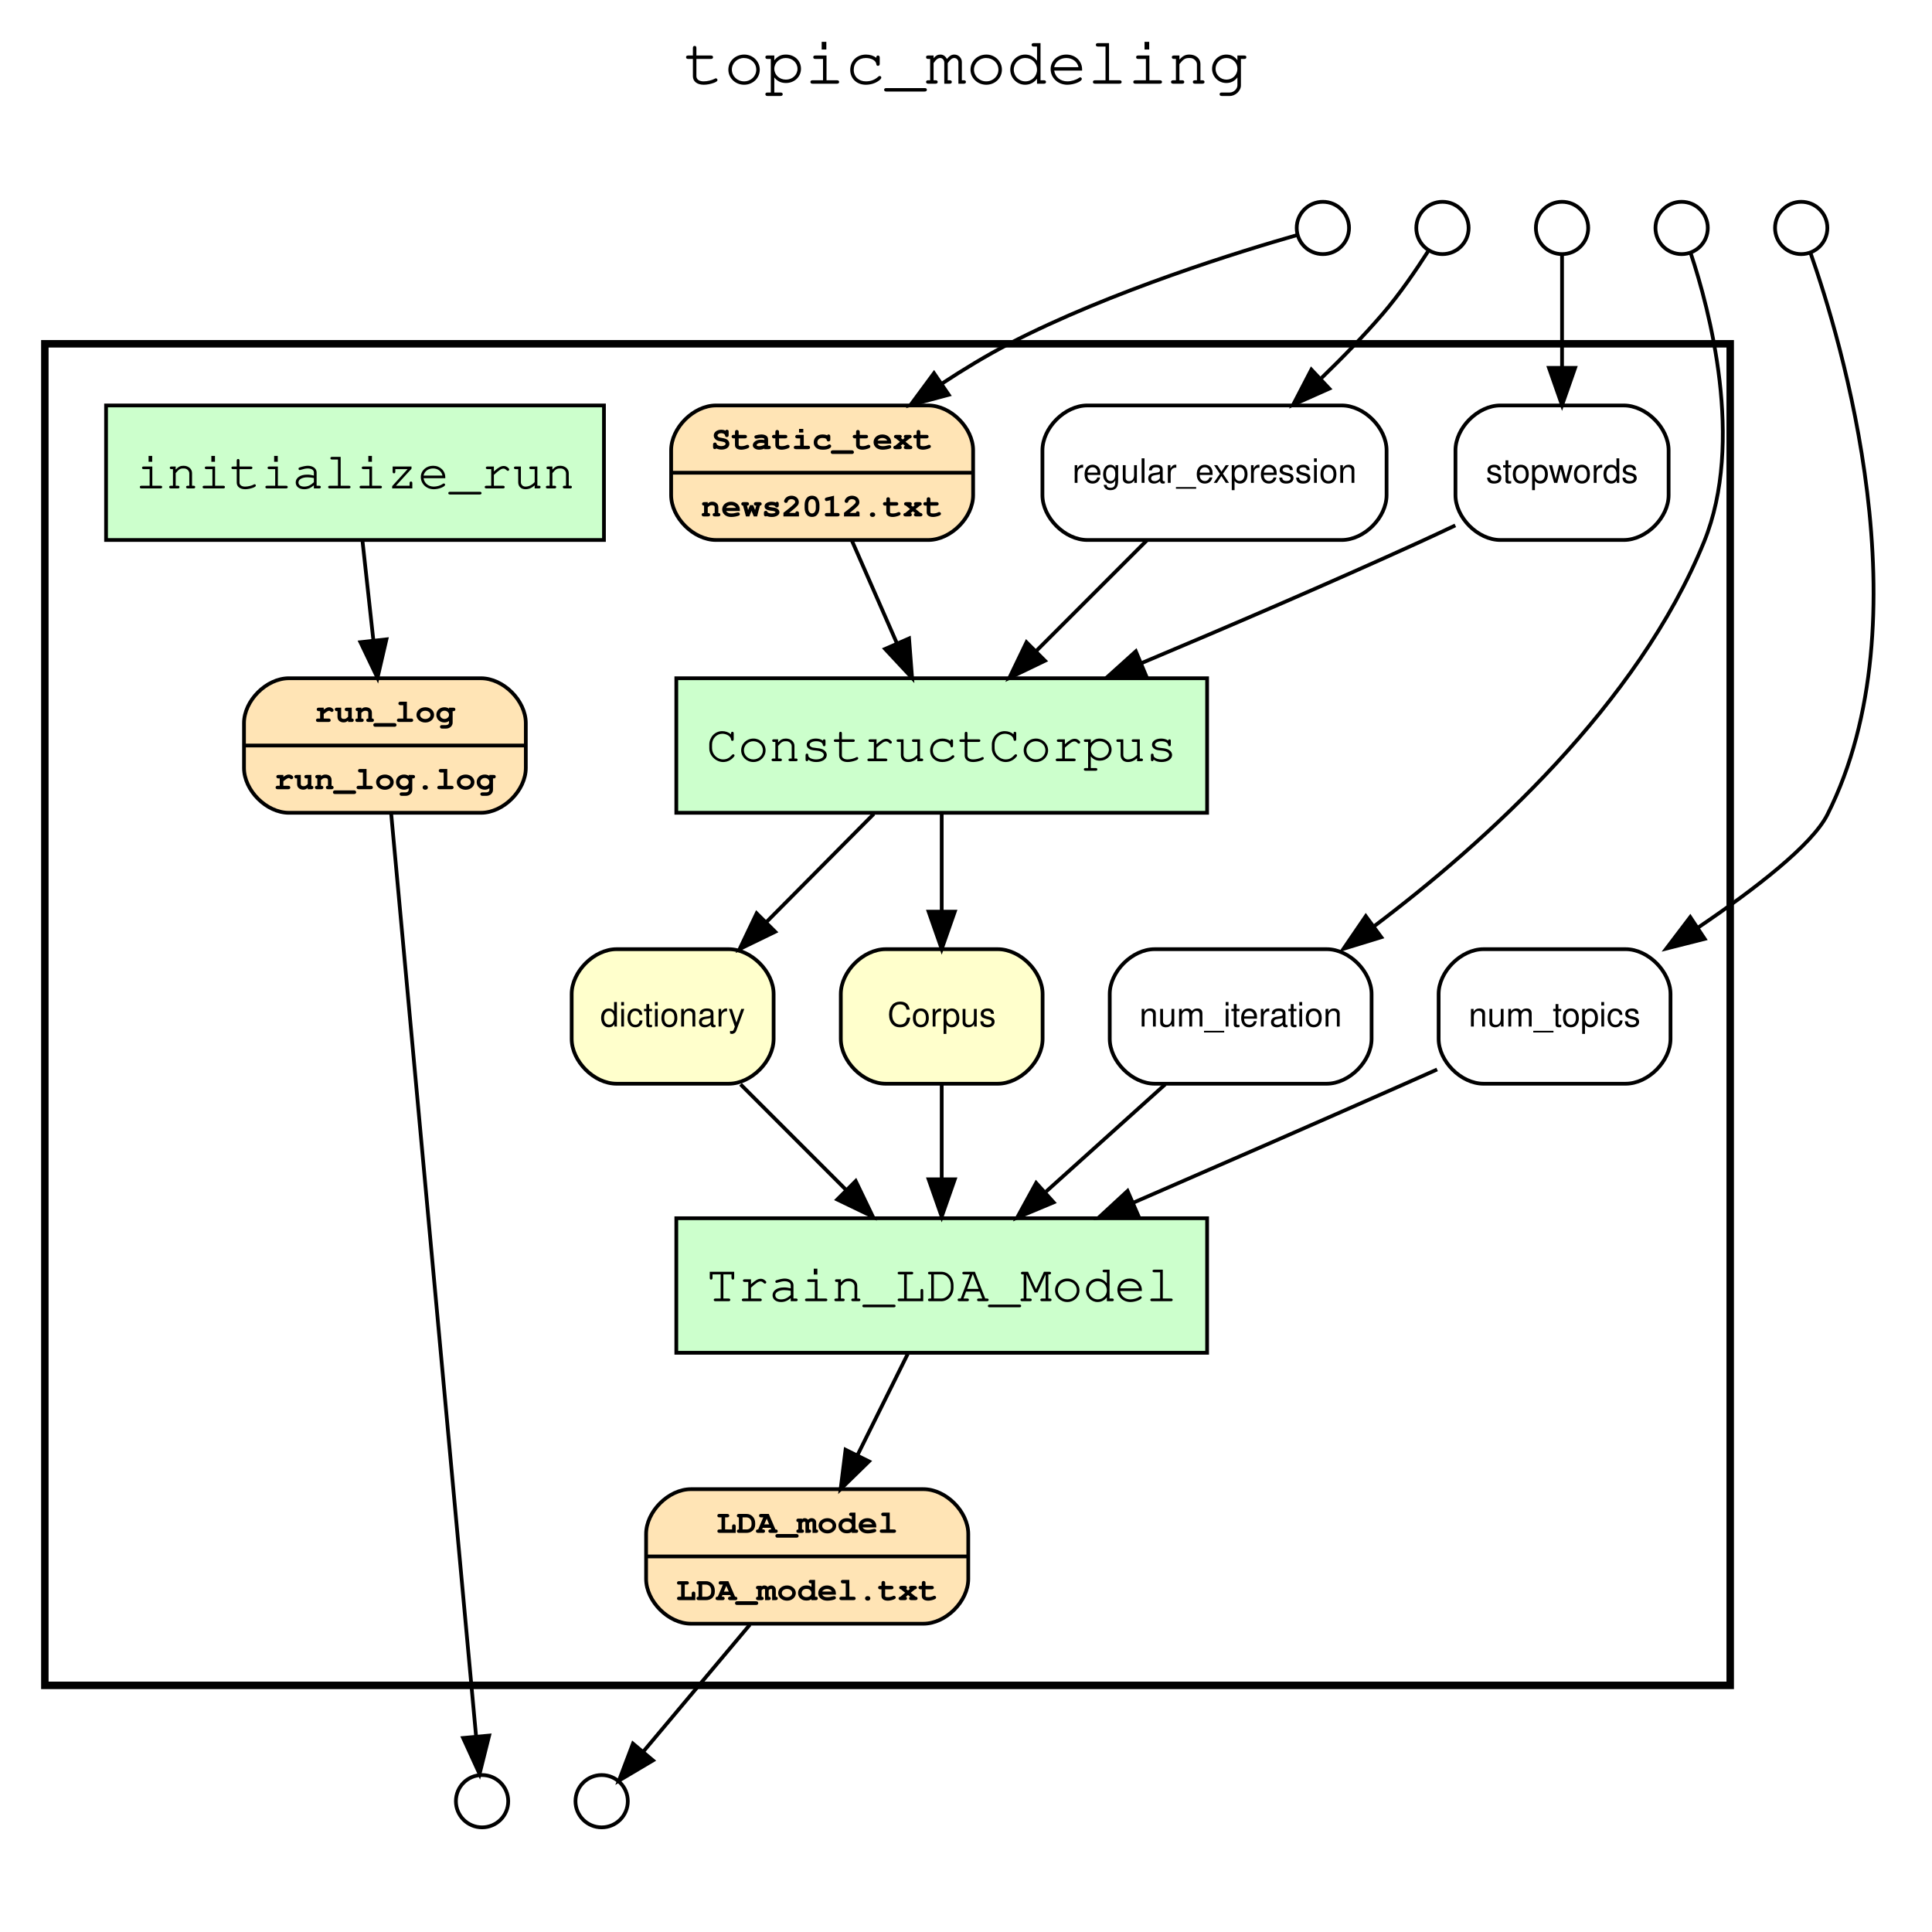
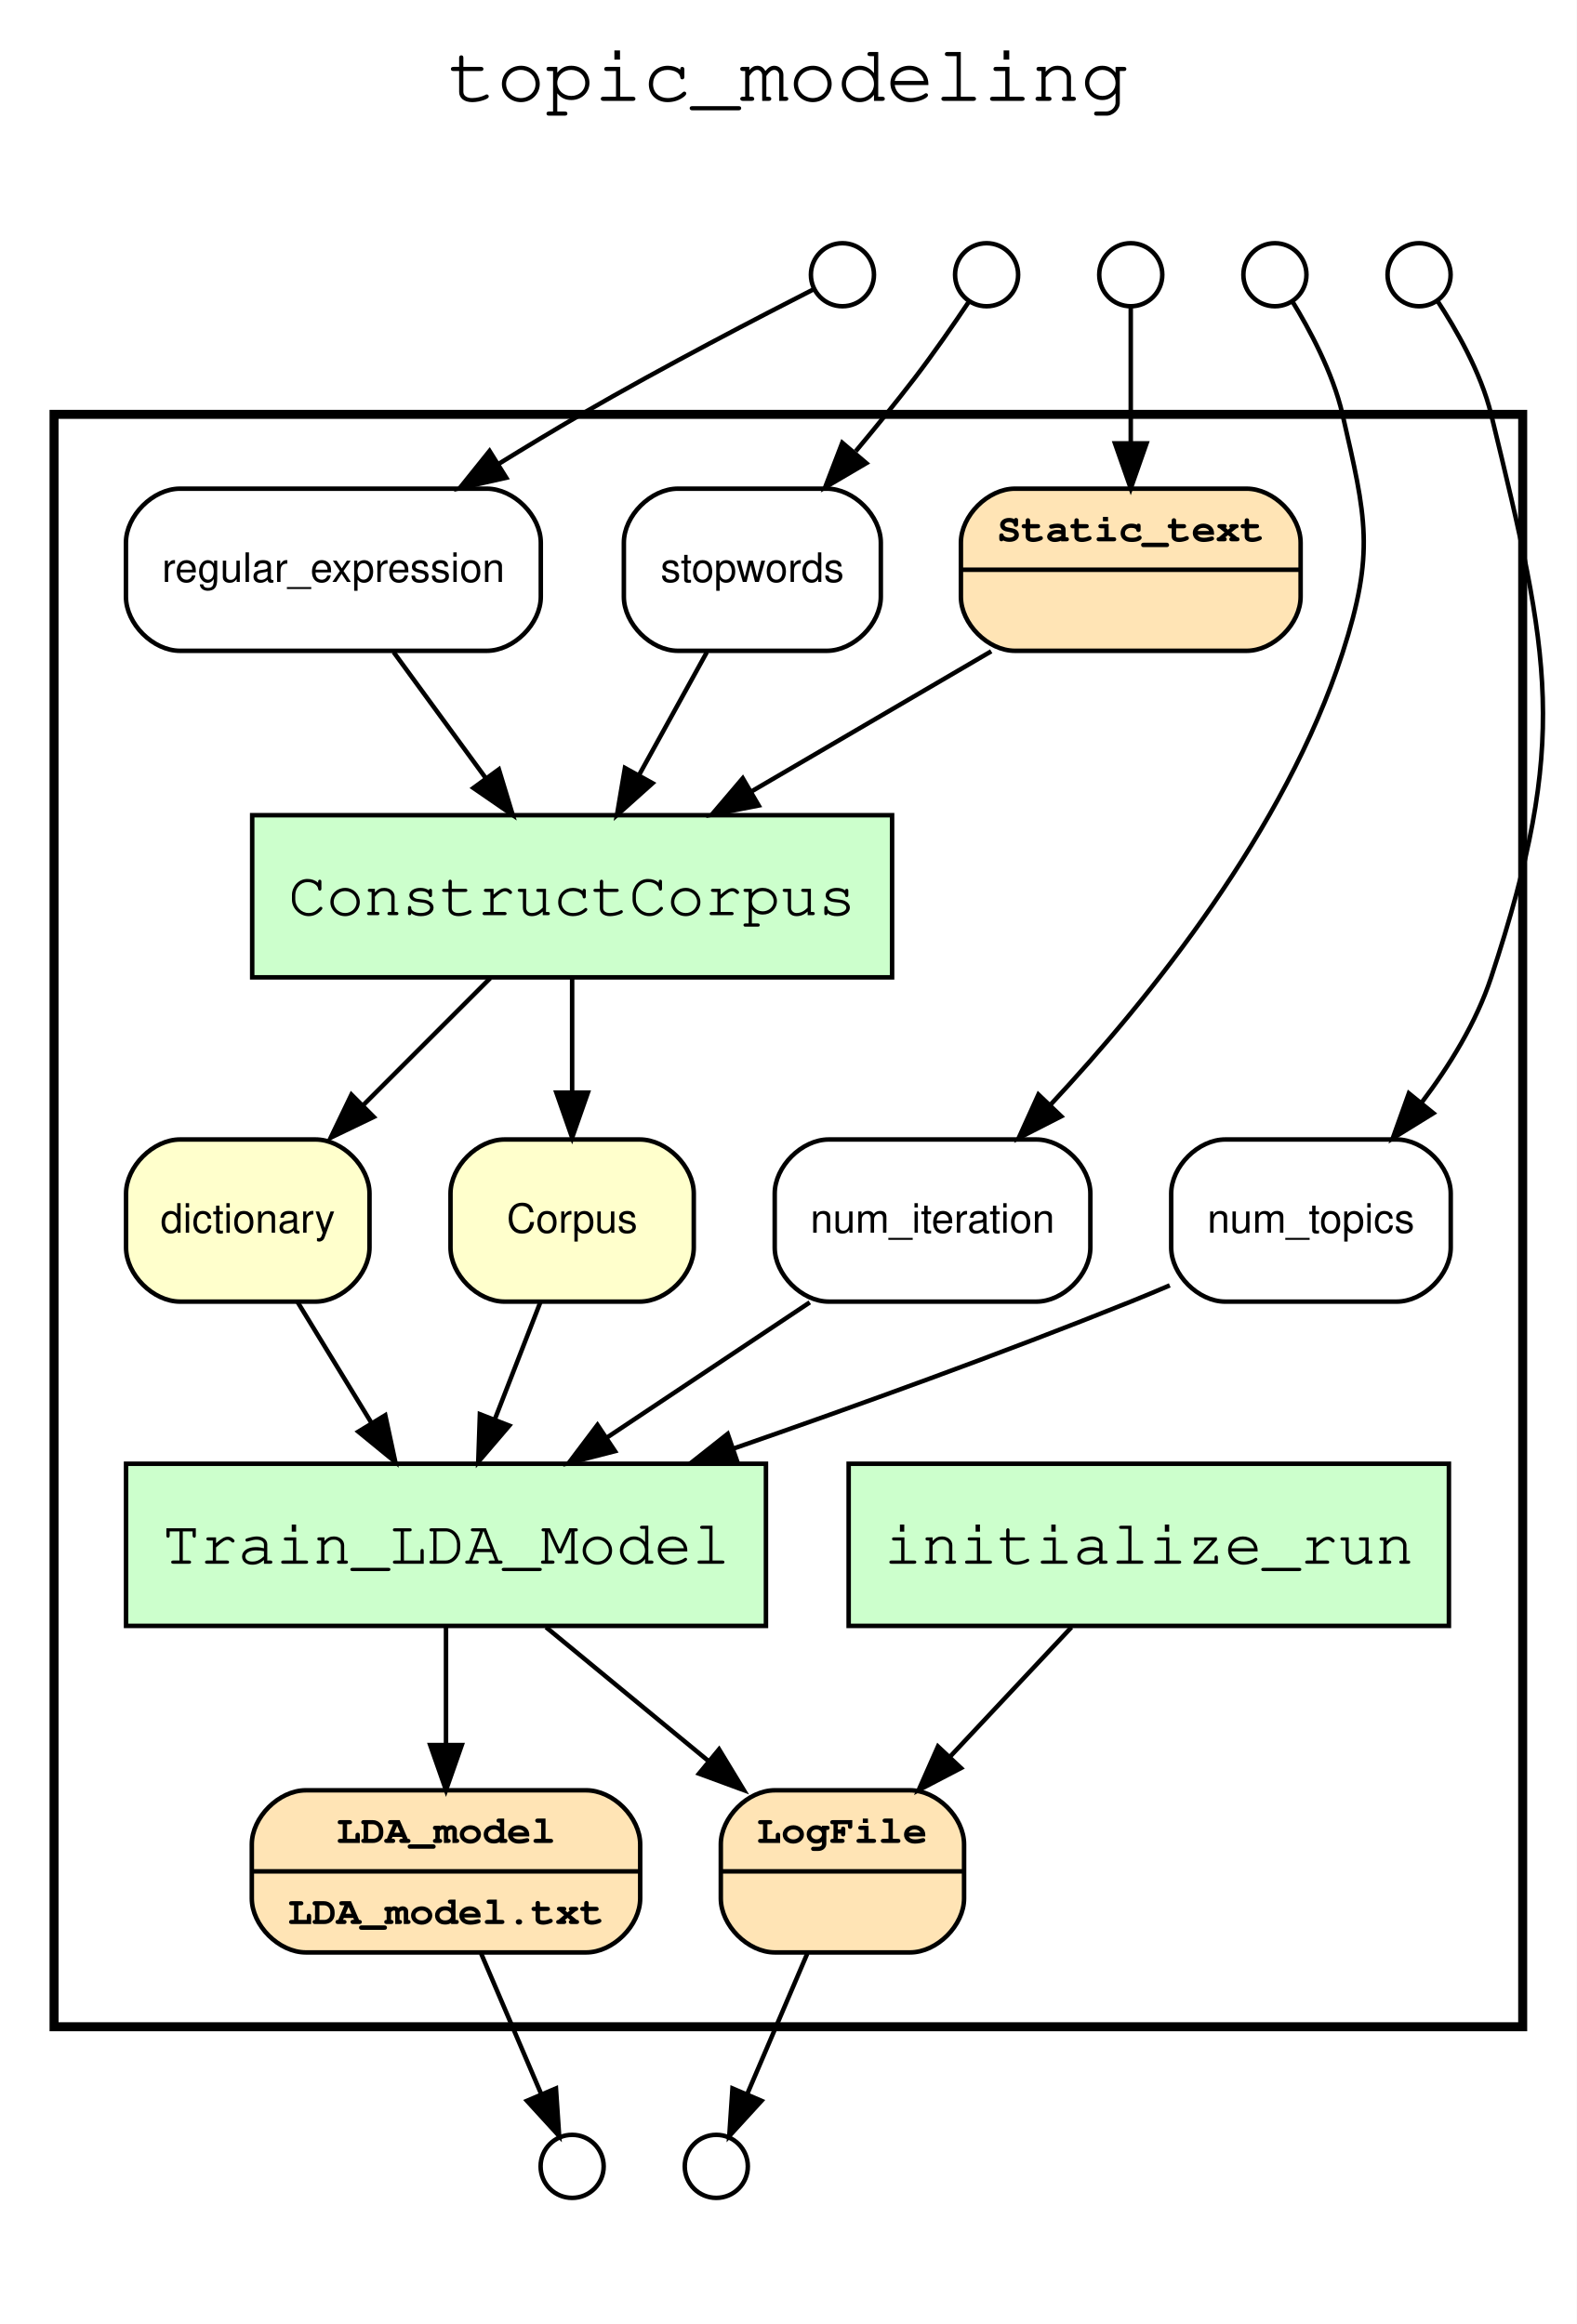
- <svg xmlns="http://www.w3.org/2000/svg" width="517pt" height="517pt" viewBox="0.00 0.00 517.00 517.00">
-   <g id="graph0" class="graph" transform="scale(1 1) rotate(0) translate(4 513)">
-     <polygon fill="white" stroke="transparent" points="-4,4 -4,-513 513,-513 513,4 -4,4" />
-     <text text-anchor="middle" x="254.5" y="-490.6" font-family="Courier,monospace" font-size="18.00">topic_modeling</text>
+ <svg xmlns="http://www.w3.org/2000/svg" width="350pt" height="516pt" viewBox="0.00 0.00 350.00 516.00">
+   <g id="graph0" class="graph" transform="scale(1 1) rotate(0) translate(4 512)">
+     <polygon fill="white" stroke="transparent" points="-4,4 -4,-512 346,-512 346,4 -4,4" />
+     <text text-anchor="middle" x="171" y="-489.6" font-family="Courier,monospace" font-size="18.00">topic_modeling</text>
    <g id="clust1" class="cluster">
-       <polygon fill="none" stroke="black" stroke-width="2" points="8,-62 8,-421 459,-421 459,-62 8,-62" />
+       <polygon fill="none" stroke="black" stroke-width="2" points="8,-62 8,-420 334,-420 334,-62 8,-62" />
    </g>
    <g id="clust2" class="cluster">
-       <polygon fill="none" stroke="white" stroke-width="2" points="16,-70 16,-413 451,-413 451,-70 16,-70" />
+       <polygon fill="none" stroke="white" stroke-width="2" points="16,-70 16,-412 326,-412 326,-70 16,-70" />
    </g>
    <g id="clust3" class="cluster">
-       <polygon fill="none" stroke="white" stroke-width="2" points="327,-429 327,-475 501,-475 501,-429 327,-429" />
+       <polygon fill="none" stroke="white" stroke-width="2" points="160,-428 160,-474 334,-474 334,-428 160,-428" />
    </g>
    <g id="clust4" class="cluster">
-       <polygon fill="none" stroke="white" stroke-width="2" points="335,-437 335,-467 493,-467 493,-437 335,-437" />
+       <polygon fill="none" stroke="white" stroke-width="2" points="168,-436 168,-466 326,-466 326,-436 168,-436" />
    </g>
    <g id="clust5" class="cluster">
-       <polygon fill="none" stroke="white" stroke-width="2" points="102,-8 102,-54 180,-54 180,-8 102,-8" />
+       <polygon fill="none" stroke="white" stroke-width="2" points="100,-8 100,-54 178,-54 178,-8 100,-8" />
    </g>
    <g id="clust6" class="cluster">
-       <polygon fill="none" stroke="white" stroke-width="2" points="110,-16 110,-46 172,-46 172,-16 110,-16" />
+       <polygon fill="none" stroke="white" stroke-width="2" points="108,-16 108,-46 170,-46 170,-16 108,-16" />
    </g>
    <g id="node1" class="node">
-       <polygon fill="#ccffcc" stroke="black" points="157.62,-404.5 24.38,-404.5 24.38,-368.5 157.62,-368.5 157.62,-404.5" />
-       <text text-anchor="middle" x="91" y="-382.3" font-family="Courier,monospace" font-size="14.00">initialize_run</text>
+       <polygon fill="#ccffcc" stroke="black" points="317.62,-187 184.38,-187 184.38,-151 317.62,-151 317.62,-187" />
+       <text text-anchor="middle" x="251" y="-164.8" font-family="Courier,monospace" font-size="14.00">initialize_run</text>
    </g>
    <g id="node7" class="node">
-       <path fill="#ffe4b5" stroke="black" d="M73.295,-295.5C73.295,-295.5 124.705,-295.5 124.705,-295.5 130.705,-295.5 136.705,-301.5 136.705,-307.5 136.705,-307.5 136.705,-319.5 136.705,-319.5 136.705,-325.5 130.705,-331.5 124.705,-331.5 124.705,-331.5 73.295,-331.5 73.295,-331.5 67.295,-331.5 61.295,-325.5 61.295,-319.5 61.295,-319.5 61.295,-307.5 61.295,-307.5 61.295,-301.5 67.295,-295.5 73.295,-295.5" />
-       <text text-anchor="middle" x="99" y="-319.8" font-family="Courier,monospace" font-weight="bold" font-size="9.00">run_log</text>
-       <polyline fill="none" stroke="black" points="61.295,-313.5 136.705,-313.5 " />
-       <text text-anchor="start" x="69.295" y="-301.8" font-family="Courier,monospace" font-weight="bold" font-size="9.00">run_log.log</text>
+       <path fill="#ffe4b5" stroke="black" d="M168,-78.5C168,-78.5 198,-78.5 198,-78.5 204,-78.5 210,-84.5 210,-90.5 210,-90.5 210,-102.5 210,-102.5 210,-108.5 204,-114.5 198,-114.5 198,-114.5 168,-114.5 168,-114.5 162,-114.5 156,-108.5 156,-102.5 156,-102.5 156,-90.5 156,-90.5 156,-84.5 162,-78.5 168,-78.5" />
+       <text text-anchor="middle" x="182.903" y="-102.8" font-family="Courier,monospace" font-weight="bold" font-size="9.00">LogFile</text>
+       <polyline fill="none" stroke="black" points="156,-96.5 209.806,-96.5 " />
+       <text text-anchor="middle" x="182.903" y="-84.8" font-family="Courier,monospace" font-weight="bold" font-size="9.00"> </text>
    </g>
    <g id="edge8" class="edge">
-       <path fill="none" stroke="black" d="M92.978,-368.455C93.862,-360.383 94.926,-350.676 95.912,-341.682" />
-       <polygon fill="black" stroke="black" points="99.407,-341.912 97.017,-331.59 92.449,-341.15 99.407,-341.912" />
+       <path fill="none" stroke="black" d="M233.841,-150.705C225.645,-141.967 215.702,-131.366 206.791,-121.865" />
+       <polygon fill="black" stroke="black" points="209.312,-119.437 199.918,-114.538 204.206,-124.226 209.312,-119.437" />
    </g>
    <g id="node2" class="node">
-       <polygon fill="#ccffcc" stroke="black" points="319.021,-187 176.979,-187 176.979,-151 319.021,-151 319.021,-187" />
-       <text text-anchor="middle" x="248" y="-164.8" font-family="Courier,monospace" font-size="14.00">Train_LDA_Model</text>
+       <polygon fill="#ccffcc" stroke="black" points="166.021,-187 23.98,-187 23.98,-151 166.021,-151 166.021,-187" />
+       <text text-anchor="middle" x="95" y="-164.8" font-family="Courier,monospace" font-size="14.00">Train_LDA_Model</text>
+     </g>
+     <g id="edge11" class="edge">
+       <path fill="none" stroke="black" d="M117.206,-150.705C128.128,-141.707 141.446,-130.735 153.236,-121.021" />
+       <polygon fill="black" stroke="black" points="155.613,-123.598 161.106,-114.538 151.162,-118.195 155.613,-123.598" />
    </g>
    <g id="node8" class="node">
-       <path fill="#ffe4b5" stroke="black" d="M180.894,-78.5C180.894,-78.5 243.106,-78.5 243.106,-78.5 249.106,-78.5 255.106,-84.5 255.106,-90.5 255.106,-90.5 255.106,-102.5 255.106,-102.5 255.106,-108.5 249.106,-114.5 243.106,-114.5 243.106,-114.5 180.894,-114.5 180.894,-114.5 174.894,-114.5 168.894,-108.5 168.894,-102.5 168.894,-102.5 168.894,-90.5 168.894,-90.5 168.894,-84.5 174.894,-78.5 180.894,-78.5" />
-       <text text-anchor="middle" x="212" y="-102.8" font-family="Courier,monospace" font-weight="bold" font-size="9.00">LDA_model</text>
-       <polyline fill="none" stroke="black" points="168.894,-96.5 255.106,-96.5 " />
-       <text text-anchor="start" x="176.894" y="-84.8" font-family="Courier,monospace" font-weight="bold" font-size="9.00">LDA_model.txt</text>
+       <path fill="#ffe4b5" stroke="black" d="M63.894,-78.5C63.894,-78.5 126.106,-78.5 126.106,-78.5 132.106,-78.5 138.106,-84.5 138.106,-90.5 138.106,-90.5 138.106,-102.5 138.106,-102.5 138.106,-108.5 132.106,-114.5 126.106,-114.5 126.106,-114.5 63.894,-114.5 63.894,-114.5 57.894,-114.5 51.894,-108.5 51.894,-102.5 51.894,-102.5 51.894,-90.5 51.894,-90.5 51.894,-84.5 57.894,-78.5 63.894,-78.5" />
+       <text text-anchor="middle" x="95" y="-102.8" font-family="Courier,monospace" font-weight="bold" font-size="9.00">LDA_model</text>
+       <polyline fill="none" stroke="black" points="51.894,-96.5 138.106,-96.5 " />
+       <text text-anchor="start" x="59.894" y="-84.8" font-family="Courier,monospace" font-weight="bold" font-size="9.00">LDA_model.txt</text>
    </g>
-     <g id="edge11" class="edge">
-       <path fill="none" stroke="black" d="M238.916,-150.705C234.834,-142.486 229.935,-132.619 225.441,-123.569" />
-       <polygon fill="black" stroke="black" points="228.539,-121.938 220.957,-114.538 222.269,-125.051 228.539,-121.938" />
+     <g id="edge12" class="edge">
+       <path fill="none" stroke="black" d="M95,-150.705C95,-142.832 95,-133.447 95,-124.717" />
+       <polygon fill="black" stroke="black" points="98.5,-124.538 95,-114.538 91.5,-124.538 98.5,-124.538" />
    </g>
    <g id="node3" class="node">
-       <polygon fill="#ccffcc" stroke="black" points="319.021,-331.5 176.979,-331.5 176.979,-295.5 319.021,-295.5 319.021,-331.5" />
-       <text text-anchor="middle" x="248" y="-309.3" font-family="Courier,monospace" font-size="14.00">ConstructCorpus</text>
+       <polygon fill="#ccffcc" stroke="black" points="194.021,-331 51.98,-331 51.98,-295 194.021,-295 194.021,-331" />
+       <text text-anchor="middle" x="123" y="-308.8" font-family="Courier,monospace" font-size="14.00">ConstructCorpus</text>
    </g>
    <g id="node5" class="node">
-       <path fill="#ffffcc" stroke="black" d="M191.02,-259C191.02,-259 160.98,-259 160.98,-259 154.98,-259 148.98,-253 148.98,-247 148.98,-247 148.98,-235 148.98,-235 148.98,-229 154.98,-223 160.98,-223 160.98,-223 191.02,-223 191.02,-223 197.02,-223 203.02,-229 203.02,-235 203.02,-235 203.02,-247 203.02,-247 203.02,-253 197.02,-259 191.02,-259" />
-       <text text-anchor="middle" x="176" y="-238.3" font-family="Helvetica,sans-Serif" font-size="9.00">dictionary</text>
+       <path fill="#ffffcc" stroke="black" d="M66.02,-259C66.02,-259 35.98,-259 35.98,-259 29.98,-259 23.98,-253 23.98,-247 23.98,-247 23.98,-235 23.98,-235 23.98,-229 29.98,-223 35.98,-223 35.98,-223 66.02,-223 66.02,-223 72.02,-223 78.02,-229 78.02,-235 78.02,-235 78.02,-247 78.02,-247 78.02,-253 72.02,-259 66.02,-259" />
+       <text text-anchor="middle" x="51" y="-238.3" font-family="Helvetica,sans-Serif" font-size="9.00">dictionary</text>
    </g>
    <g id="edge9" class="edge">
-       <path fill="none" stroke="black" d="M229.831,-295.205C221.153,-286.467 210.626,-275.866 201.19,-266.365" />
-       <polygon fill="black" stroke="black" points="203.443,-263.667 193.913,-259.038 198.477,-268.6 203.443,-263.667" />
+       <path fill="none" stroke="black" d="M104.831,-294.831C96.285,-286.285 85.944,-275.944 76.62,-266.62" />
+       <polygon fill="black" stroke="black" points="78.959,-264.009 69.413,-259.413 74.01,-268.959 78.959,-264.009" />
    </g>
    <g id="node6" class="node">
-       <path fill="#ffffcc" stroke="black" d="M263,-259C263,-259 233,-259 233,-259 227,-259 221,-253 221,-247 221,-247 221,-235 221,-235 221,-229 227,-223 233,-223 233,-223 263,-223 263,-223 269,-223 275,-229 275,-235 275,-235 275,-247 275,-247 275,-253 269,-259 263,-259" />
-       <text text-anchor="middle" x="248" y="-238.3" font-family="Helvetica,sans-Serif" font-size="9.00">Corpus</text>
+       <path fill="#ffffcc" stroke="black" d="M138,-259C138,-259 108,-259 108,-259 102,-259 96,-253 96,-247 96,-247 96,-235 96,-235 96,-229 102,-223 108,-223 108,-223 138,-223 138,-223 144,-223 150,-229 150,-235 150,-235 150,-247 150,-247 150,-253 144,-259 138,-259" />
+       <text text-anchor="middle" x="123" y="-238.3" font-family="Helvetica,sans-Serif" font-size="9.00">Corpus</text>
    </g>
    <g id="edge10" class="edge">
-       <path fill="none" stroke="black" d="M248,-295.205C248,-287.332 248,-277.947 248,-269.217" />
-       <polygon fill="black" stroke="black" points="251.5,-269.038 248,-259.038 244.5,-269.038 251.5,-269.038" />
+       <path fill="none" stroke="black" d="M123,-294.831C123,-287.131 123,-277.974 123,-269.417" />
+       <polygon fill="black" stroke="black" points="126.5,-269.413 123,-259.413 119.5,-269.413 126.5,-269.413" />
    </g>
    <g id="node4" class="node">
-       <path fill="#ffe4b5" stroke="black" d="M187.595,-368.5C187.595,-368.5 244.405,-368.5 244.405,-368.5 250.405,-368.5 256.405,-374.5 256.405,-380.5 256.405,-380.5 256.405,-392.5 256.405,-392.5 256.405,-398.5 250.405,-404.5 244.405,-404.5 244.405,-404.5 187.595,-404.5 187.595,-404.5 181.595,-404.5 175.595,-398.5 175.595,-392.5 175.595,-392.5 175.595,-380.5 175.595,-380.5 175.595,-374.5 181.595,-368.5 187.595,-368.5" />
-       <text text-anchor="middle" x="216" y="-392.8" font-family="Courier,monospace" font-weight="bold" font-size="9.00">Static_text</text>
-       <polyline fill="none" stroke="black" points="175.595,-386.5 256.405,-386.5 " />
-       <text text-anchor="start" x="183.595" y="-374.8" font-family="Courier,monospace" font-weight="bold" font-size="9.00">news2012.txt</text>
+       <path fill="#ffe4b5" stroke="black" d="M221.295,-367.5C221.295,-367.5 272.705,-367.5 272.705,-367.5 278.705,-367.5 284.705,-373.5 284.705,-379.5 284.705,-379.5 284.705,-391.5 284.705,-391.5 284.705,-397.5 278.705,-403.5 272.705,-403.5 272.705,-403.5 221.295,-403.5 221.295,-403.5 215.295,-403.5 209.295,-397.5 209.295,-391.5 209.295,-391.5 209.295,-379.5 209.295,-379.5 209.295,-373.5 215.295,-367.5 221.295,-367.5" />
+       <text text-anchor="middle" x="247" y="-391.8" font-family="Courier,monospace" font-weight="bold" font-size="9.00">Static_text</text>
+       <polyline fill="none" stroke="black" points="209.295,-385.5 284.705,-385.5 " />
+       <text text-anchor="middle" x="247" y="-373.8" font-family="Courier,monospace" font-weight="bold" font-size="9.00"> </text>
    </g>
    <g id="edge1" class="edge">
-       <path fill="none" stroke="black" d="M223.91,-368.455C227.564,-360.12 231.982,-350.042 236.031,-340.804" />
-       <polygon fill="black" stroke="black" points="239.261,-342.154 240.07,-331.59 232.85,-339.344 239.261,-342.154" />
+       <path fill="none" stroke="black" d="M216.029,-367.392C199.903,-357.963 180.002,-346.328 162.751,-336.242" />
+       <polygon fill="black" stroke="black" points="164.405,-333.154 154.006,-331.128 160.872,-339.197 164.405,-333.154" />
    </g>
    <g id="edge4" class="edge">
-       <path fill="none" stroke="black" d="M194.169,-222.831C202.715,-214.285 213.056,-203.944 222.38,-194.62" />
-       <polygon fill="black" stroke="black" points="224.991,-196.959 229.587,-187.413 220.041,-192.009 224.991,-196.959" />
+       <path fill="none" stroke="black" d="M62.103,-222.831C67.067,-214.708 73.022,-204.964 78.493,-196.012" />
+       <polygon fill="black" stroke="black" points="81.519,-197.771 83.747,-187.413 75.546,-194.121 81.519,-197.771" />
    </g>
    <g id="edge5" class="edge">
-       <path fill="none" stroke="black" d="M248,-222.831C248,-215.131 248,-205.974 248,-197.417" />
-       <polygon fill="black" stroke="black" points="251.5,-197.413 248,-187.413 244.5,-197.413 251.5,-197.413" />
+       <path fill="none" stroke="black" d="M115.934,-222.831C112.874,-214.962 109.222,-205.571 105.832,-196.853" />
+       <polygon fill="black" stroke="black" points="109.047,-195.465 102.161,-187.413 102.523,-198.002 109.047,-195.465" />
    </g>
    <g id="node19" class="node">
-       <ellipse fill="none" stroke="black" cx="125" cy="-31" rx="7" ry="7" />
+       <ellipse fill="none" stroke="black" cx="155" cy="-31" rx="7" ry="7" />
+     </g>
+     <g id="edge19" class="edge">
+       <path fill="none" stroke="black" d="M175.2,-78.255C171.015,-68.464 165.903,-56.505 161.869,-47.068" />
+       <polygon fill="black" stroke="black" points="165.028,-45.554 157.879,-37.734 158.591,-48.305 165.028,-45.554" />
+     </g>
+     <g id="node18" class="node">
+       <ellipse fill="none" stroke="black" cx="123" cy="-31" rx="7" ry="7" />
    </g>
    <g id="edge18" class="edge">
-       <path fill="none" stroke="black" d="M100.666,-295.399C105.377,-244.214 118.752,-98.89 123.391,-48.478" />
-       <polygon fill="black" stroke="black" points="126.899,-48.56 124.33,-38.282 119.928,-47.919 126.899,-48.56" />
+       <path fill="none" stroke="black" d="M102.8,-78.255C106.985,-68.464 112.097,-56.505 116.131,-47.068" />
+       <polygon fill="black" stroke="black" points="119.409,-48.305 120.121,-37.734 112.972,-45.554 119.409,-48.305" />
    </g>
-     <g id="node18" class="node">
-       <ellipse fill="none" stroke="black" cx="157" cy="-31" rx="7" ry="7" />
+     <g id="node9" class="node">
+       <path fill="#ffffff" stroke="black" d="M179.519,-403.5C179.519,-403.5 146.481,-403.5 146.481,-403.5 140.481,-403.5 134.481,-397.5 134.481,-391.5 134.481,-391.5 134.481,-379.5 134.481,-379.5 134.481,-373.5 140.481,-367.5 146.481,-367.5 146.481,-367.5 179.519,-367.5 179.519,-367.5 185.519,-367.5 191.519,-373.5 191.519,-379.5 191.519,-379.5 191.519,-391.5 191.519,-391.5 191.519,-397.5 185.519,-403.5 179.519,-403.5" />
+       <text text-anchor="middle" x="163" y="-382.8" font-family="Helvetica,sans-Serif" font-size="9.00">stopwords</text>
+     </g>
+     <g id="edge2" class="edge">
+       <path fill="none" stroke="black" d="M152.906,-367.205C148.372,-358.986 142.928,-349.119 137.935,-340.069" />
+       <polygon fill="black" stroke="black" points="140.847,-338.103 132.952,-331.038 134.718,-341.484 140.847,-338.103" />
+     </g>
+     <g id="node10" class="node">
+       <path fill="#ffffff" stroke="black" d="M104.045,-403.5C104.045,-403.5 35.955,-403.5 35.955,-403.5 29.955,-403.5 23.955,-397.5 23.955,-391.5 23.955,-391.5 23.955,-379.5 23.955,-379.5 23.955,-373.5 29.955,-367.5 35.955,-367.5 35.955,-367.5 104.045,-367.5 104.045,-367.5 110.045,-367.5 116.045,-373.5 116.045,-379.5 116.045,-379.5 116.045,-391.5 116.045,-391.5 116.045,-397.5 110.045,-403.5 104.045,-403.5" />
+       <text text-anchor="middle" x="70" y="-382.8" font-family="Helvetica,sans-Serif" font-size="9.00">regular_expression</text>
+     </g>
+     <g id="edge3" class="edge">
+       <path fill="none" stroke="black" d="M83.374,-367.205C89.572,-358.726 97.052,-348.494 103.836,-339.215" />
+       <polygon fill="black" stroke="black" points="106.738,-341.176 109.814,-331.038 101.087,-337.045 106.738,-341.176" />
+     </g>
+     <g id="node11" class="node">
+       <path fill="#ffffff" stroke="black" d="M226.033,-259C226.033,-259 179.967,-259 179.967,-259 173.967,-259 167.967,-253 167.967,-247 167.967,-247 167.967,-235 167.967,-235 167.967,-229 173.967,-223 179.967,-223 179.967,-223 226.033,-223 226.033,-223 232.033,-223 238.033,-229 238.033,-235 238.033,-235 238.033,-247 238.033,-247 238.033,-253 232.033,-259 226.033,-259" />
+       <text text-anchor="middle" x="203" y="-238.3" font-family="Helvetica,sans-Serif" font-size="9.00">num_iteration</text>
+     </g>
+     <g id="edge6" class="edge">
+       <path fill="none" stroke="black" d="M175.747,-222.831C162.061,-213.707 145.309,-202.539 130.617,-192.745" />
+       <polygon fill="black" stroke="black" points="132.506,-189.798 122.244,-187.163 128.623,-195.622 132.506,-189.798" />
+     </g>
+     <g id="node12" class="node">
+       <path fill="#ffffff" stroke="black" d="M306.024,-259C306.024,-259 267.976,-259 267.976,-259 261.976,-259 255.976,-253 255.976,-247 255.976,-247 255.976,-235 255.976,-235 255.976,-229 261.976,-223 267.976,-223 267.976,-223 306.024,-223 306.024,-223 312.024,-223 318.024,-229 318.024,-235 318.024,-235 318.024,-247 318.024,-247 318.024,-253 312.024,-259 306.024,-259" />
+       <text text-anchor="middle" x="287" y="-238.3" font-family="Helvetica,sans-Serif" font-size="9.00">num_topics</text>
+     </g>
+     <g id="edge7" class="edge">
+       <path fill="none" stroke="black" d="M255.661,-226.607C252.746,-225.356 249.826,-224.136 247,-223 218.293,-211.464 186.056,-199.828 158.682,-190.327" />
+       <polygon fill="black" stroke="black" points="159.81,-187.014 149.215,-187.059 157.526,-193.631 159.81,-187.014" />
+     </g>
+     <g id="node13" class="node">
+       <ellipse fill="none" stroke="black" cx="247" cy="-451" rx="7" ry="7" />
+     </g>
+     <g id="edge13" class="edge">
+       <path fill="none" stroke="black" d="M247,-443.99C247,-436.738 247,-424.935 247,-413.824" />
+       <polygon fill="black" stroke="black" points="250.5,-413.555 247,-403.555 243.5,-413.555 250.5,-413.555" />
+     </g>
+     <g id="node14" class="node">
+       <ellipse fill="none" stroke="black" cx="215" cy="-451" rx="7" ry="7" />
+     </g>
+     <g id="edge14" class="edge">
+       <path fill="none" stroke="black" d="M210.943,-444.834C207.797,-440.137 203.268,-433.554 199,-428 194.901,-422.667 190.371,-417.094 185.948,-411.805" />
+       <polygon fill="black" stroke="black" points="188.299,-409.166 179.162,-403.804 182.961,-413.694 188.299,-409.166" />
+     </g>
+     <g id="node15" class="node">
+       <ellipse fill="none" stroke="black" cx="183" cy="-451" rx="7" ry="7" />
+     </g>
+     <g id="edge15" class="edge">
+       <path fill="none" stroke="black" d="M176.483,-447.704C165.664,-442.191 143.371,-430.654 125,-420 119.038,-416.543 112.787,-412.769 106.725,-409.027" />
+       <polygon fill="black" stroke="black" points="108.371,-405.929 98.034,-403.608 104.668,-411.869 108.371,-405.929" />
+     </g>
+     <g id="node16" class="node">
+       <ellipse fill="none" stroke="black" cx="279" cy="-451" rx="7" ry="7" />
+     </g>
+     <g id="edge16" class="edge">
+       <path fill="none" stroke="black" d="M282.844,-445.125C286.538,-439.103 291.863,-429.324 294,-420 299.263,-397.04 301.247,-389.413 294,-367 281.32,-327.786 251.378,-290.513 229.286,-266.824" />
+       <polygon fill="black" stroke="black" points="231.567,-264.145 222.131,-259.328 226.504,-268.978 231.567,-264.145" />
+     </g>
+     <g id="node17" class="node">
+       <ellipse fill="none" stroke="black" cx="311" cy="-451" rx="7" ry="7" />
    </g>
    <g id="edge17" class="edge">
-       <path fill="none" stroke="black" d="M196.679,-78.255C187.627,-67.474 176.367,-54.064 168.157,-44.287" />
-       <polygon fill="black" stroke="black" points="170.737,-41.916 161.626,-36.509 165.376,-46.418 170.737,-41.916" />
-     </g>
-     <g id="node9" class="node">
-       <path fill="#ffffff" stroke="black" d="M430.519,-404.5C430.519,-404.5 397.481,-404.5 397.481,-404.5 391.481,-404.5 385.481,-398.5 385.481,-392.5 385.481,-392.5 385.481,-380.5 385.481,-380.5 385.481,-374.5 391.481,-368.5 397.481,-368.5 397.481,-368.5 430.519,-368.5 430.519,-368.5 436.519,-368.5 442.519,-374.5 442.519,-380.5 442.519,-380.5 442.519,-392.5 442.519,-392.5 442.519,-398.5 436.519,-404.5 430.519,-404.5" />
-       <text text-anchor="middle" x="414" y="-383.8" font-family="Helvetica,sans-Serif" font-size="9.00">stopwords</text>
-     </g>
-     <g id="edge2" class="edge">
-       <path fill="none" stroke="black" d="M385.44,-372.404C382.265,-370.895 379.071,-369.4 376,-368 351.663,-356.903 324.429,-345.209 301.359,-335.51" />
-       <polygon fill="black" stroke="black" points="302.654,-332.258 292.078,-331.621 299.949,-338.714 302.654,-332.258" />
-     </g>
-     <g id="node10" class="node">
-       <path fill="#ffffff" stroke="black" d="M355.045,-404.5C355.045,-404.5 286.955,-404.5 286.955,-404.5 280.955,-404.5 274.955,-398.5 274.955,-392.5 274.955,-392.5 274.955,-380.5 274.955,-380.5 274.955,-374.5 280.955,-368.5 286.955,-368.5 286.955,-368.5 355.045,-368.5 355.045,-368.5 361.045,-368.5 367.045,-374.5 367.045,-380.5 367.045,-380.5 367.045,-392.5 367.045,-392.5 367.045,-398.5 361.045,-404.5 355.045,-404.5" />
-       <text text-anchor="middle" x="321" y="-383.8" font-family="Helvetica,sans-Serif" font-size="9.00">regular_expression</text>
-     </g>
-     <g id="edge3" class="edge">
-       <path fill="none" stroke="black" d="M302.955,-368.455C294.005,-359.505 283.047,-348.547 273.277,-338.777" />
-       <polygon fill="black" stroke="black" points="275.636,-336.187 266.09,-331.59 270.687,-341.136 275.636,-336.187" />
-     </g>
-     <g id="node11" class="node">
-       <path fill="#ffffff" stroke="black" d="M351.033,-259C351.033,-259 304.967,-259 304.967,-259 298.967,-259 292.967,-253 292.967,-247 292.967,-247 292.967,-235 292.967,-235 292.967,-229 298.967,-223 304.967,-223 304.967,-223 351.033,-223 351.033,-223 357.033,-223 363.033,-229 363.033,-235 363.033,-235 363.033,-247 363.033,-247 363.033,-253 357.033,-259 351.033,-259" />
-       <text text-anchor="middle" x="328" y="-238.3" font-family="Helvetica,sans-Serif" font-size="9.00">num_iteration</text>
-     </g>
-     <g id="edge6" class="edge">
-       <path fill="none" stroke="black" d="M307.813,-222.831C298.149,-214.134 286.42,-203.578 275.918,-194.127" />
-       <polygon fill="black" stroke="black" points="277.955,-191.251 268.181,-187.163 273.272,-196.454 277.955,-191.251" />
-     </g>
-     <g id="node12" class="node">
-       <path fill="#ffffff" stroke="black" d="M431.024,-259C431.024,-259 392.976,-259 392.976,-259 386.976,-259 380.976,-253 380.976,-247 380.976,-247 380.976,-235 380.976,-235 380.976,-229 386.976,-223 392.976,-223 392.976,-223 431.024,-223 431.024,-223 437.024,-223 443.024,-229 443.024,-235 443.024,-235 443.024,-247 443.024,-247 443.024,-253 437.024,-259 431.024,-259" />
-       <text text-anchor="middle" x="412" y="-238.3" font-family="Helvetica,sans-Serif" font-size="9.00">num_topics</text>
-     </g>
-     <g id="edge7" class="edge">
-       <path fill="none" stroke="black" d="M380.573,-226.815C377.677,-225.52 374.785,-224.233 372,-223 348.141,-212.437 321.63,-200.869 299.266,-191.16" />
-       <polygon fill="black" stroke="black" points="300.522,-187.889 289.955,-187.12 297.736,-194.311 300.522,-187.889" />
-     </g>
-     <g id="node13" class="node">
-       <ellipse fill="none" stroke="black" cx="350" cy="-452" rx="7" ry="7" />
-     </g>
-     <g id="edge12" class="edge">
-       <path fill="none" stroke="black" d="M343.225,-450.131C328.628,-445.969 293.318,-435.179 266,-421 259.962,-417.866 253.793,-414.122 247.942,-410.273" />
-       <polygon fill="black" stroke="black" points="249.883,-407.36 239.649,-404.618 245.939,-413.143 249.883,-407.36" />
-     </g>
-     <g id="node14" class="node">
-       <ellipse fill="none" stroke="black" cx="414" cy="-452" rx="7" ry="7" />
-     </g>
-     <g id="edge13" class="edge">
-       <path fill="none" stroke="black" d="M414,-444.99C414,-437.738 414,-425.935 414,-414.824" />
-       <polygon fill="black" stroke="black" points="417.5,-414.555 414,-404.555 410.5,-414.555 417.5,-414.555" />
-     </g>
-     <g id="node15" class="node">
-       <ellipse fill="none" stroke="black" cx="382" cy="-452" rx="7" ry="7" />
-     </g>
-     <g id="edge14" class="edge">
-       <path fill="none" stroke="black" d="M378.117,-445.693C375.062,-440.922 370.57,-434.308 366,-429 360.987,-423.178 355.263,-417.292 349.618,-411.833" />
-       <polygon fill="black" stroke="black" points="351.721,-409.007 342.042,-404.7 346.923,-414.103 351.721,-409.007" />
-     </g>
-     <g id="node16" class="node">
-       <ellipse fill="none" stroke="black" cx="446" cy="-452" rx="7" ry="7" />
-     </g>
-     <g id="edge15" class="edge">
-       <path fill="none" stroke="black" d="M448.466,-445.147C453.358,-430.398 462.918,-394.811 452,-368 434.259,-324.435 393.587,-287.669 363.638,-265.083" />
-       <polygon fill="black" stroke="black" points="365.632,-262.204 355.503,-259.095 361.482,-267.842 365.632,-262.204" />
-     </g>
-     <g id="node17" class="node">
-       <ellipse fill="none" stroke="black" cx="478" cy="-452" rx="7" ry="7" />
-     </g>
-     <g id="edge16" class="edge">
-       <path fill="none" stroke="black" d="M480.513,-445.239C488.521,-422.516 511.407,-347.381 485,-295 480.928,-286.924 465.84,-275.238 450.429,-264.801" />
-       <polygon fill="black" stroke="black" points="452.173,-261.759 441.902,-259.162 448.312,-267.598 452.173,-261.759" />
+       <path fill="none" stroke="black" d="M315.098,-445.164C319.035,-439.172 324.713,-429.417 327,-420 340.11,-366.014 344.411,-347.757 327,-295 323.709,-285.029 317.788,-275.394 311.494,-267.092" />
+       <polygon fill="black" stroke="black" points="314.172,-264.838 305.158,-259.271 308.733,-269.245 314.172,-264.838" />
    </g>
  </g>
</svg>
